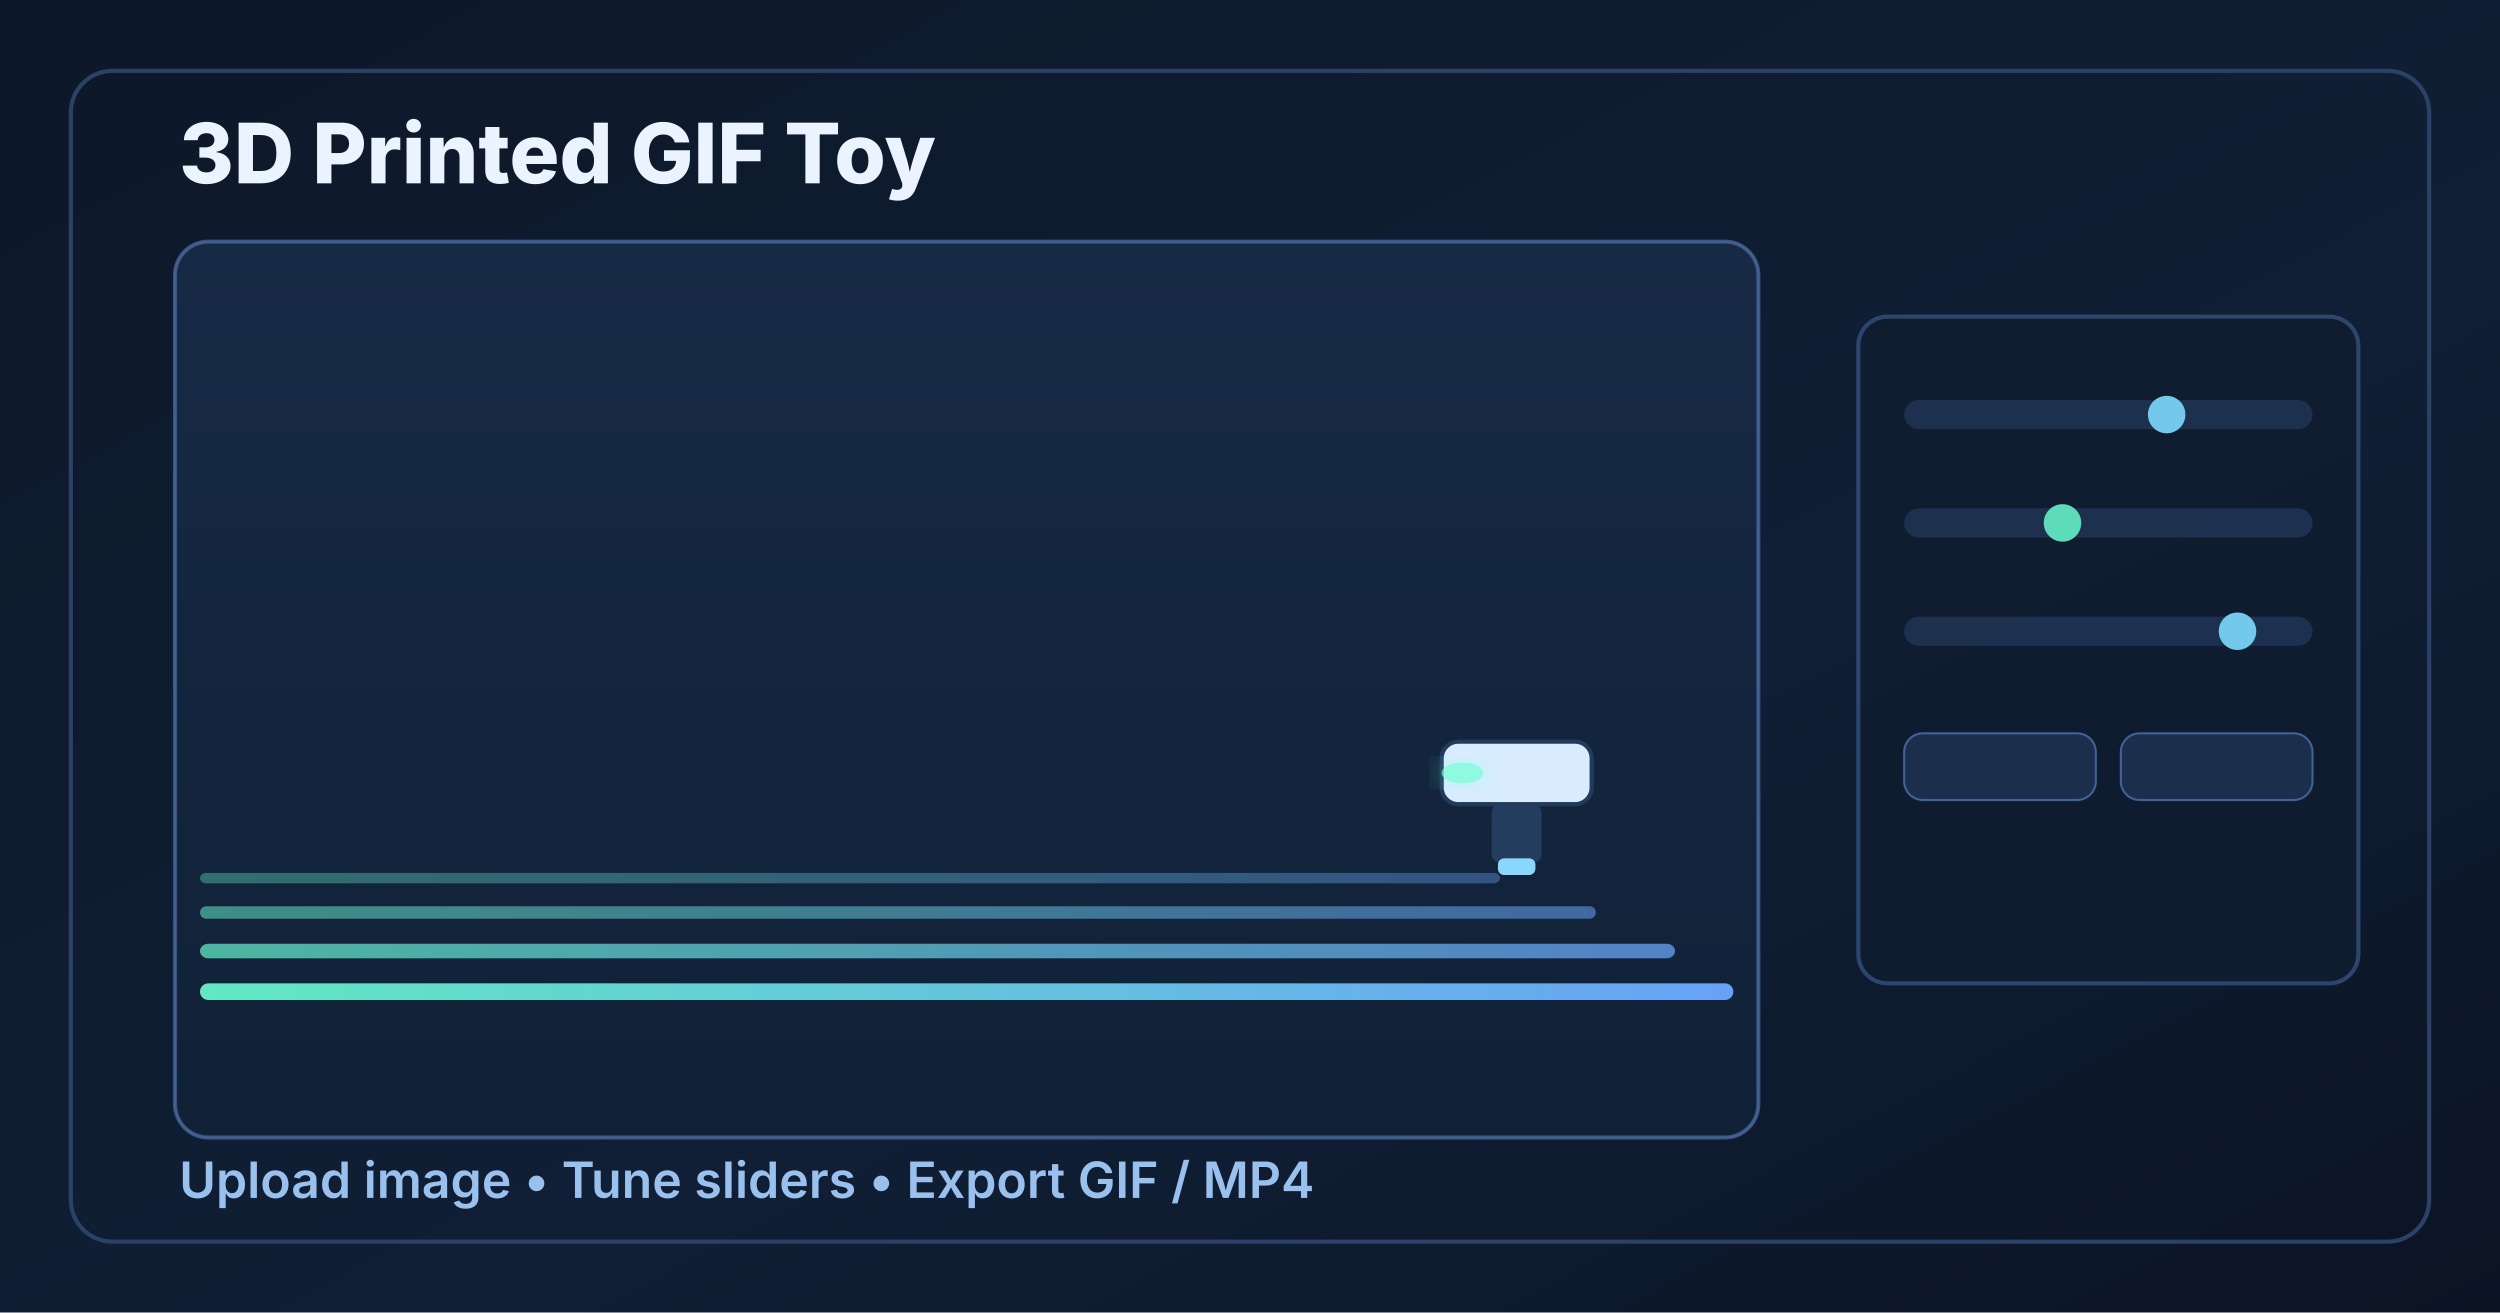
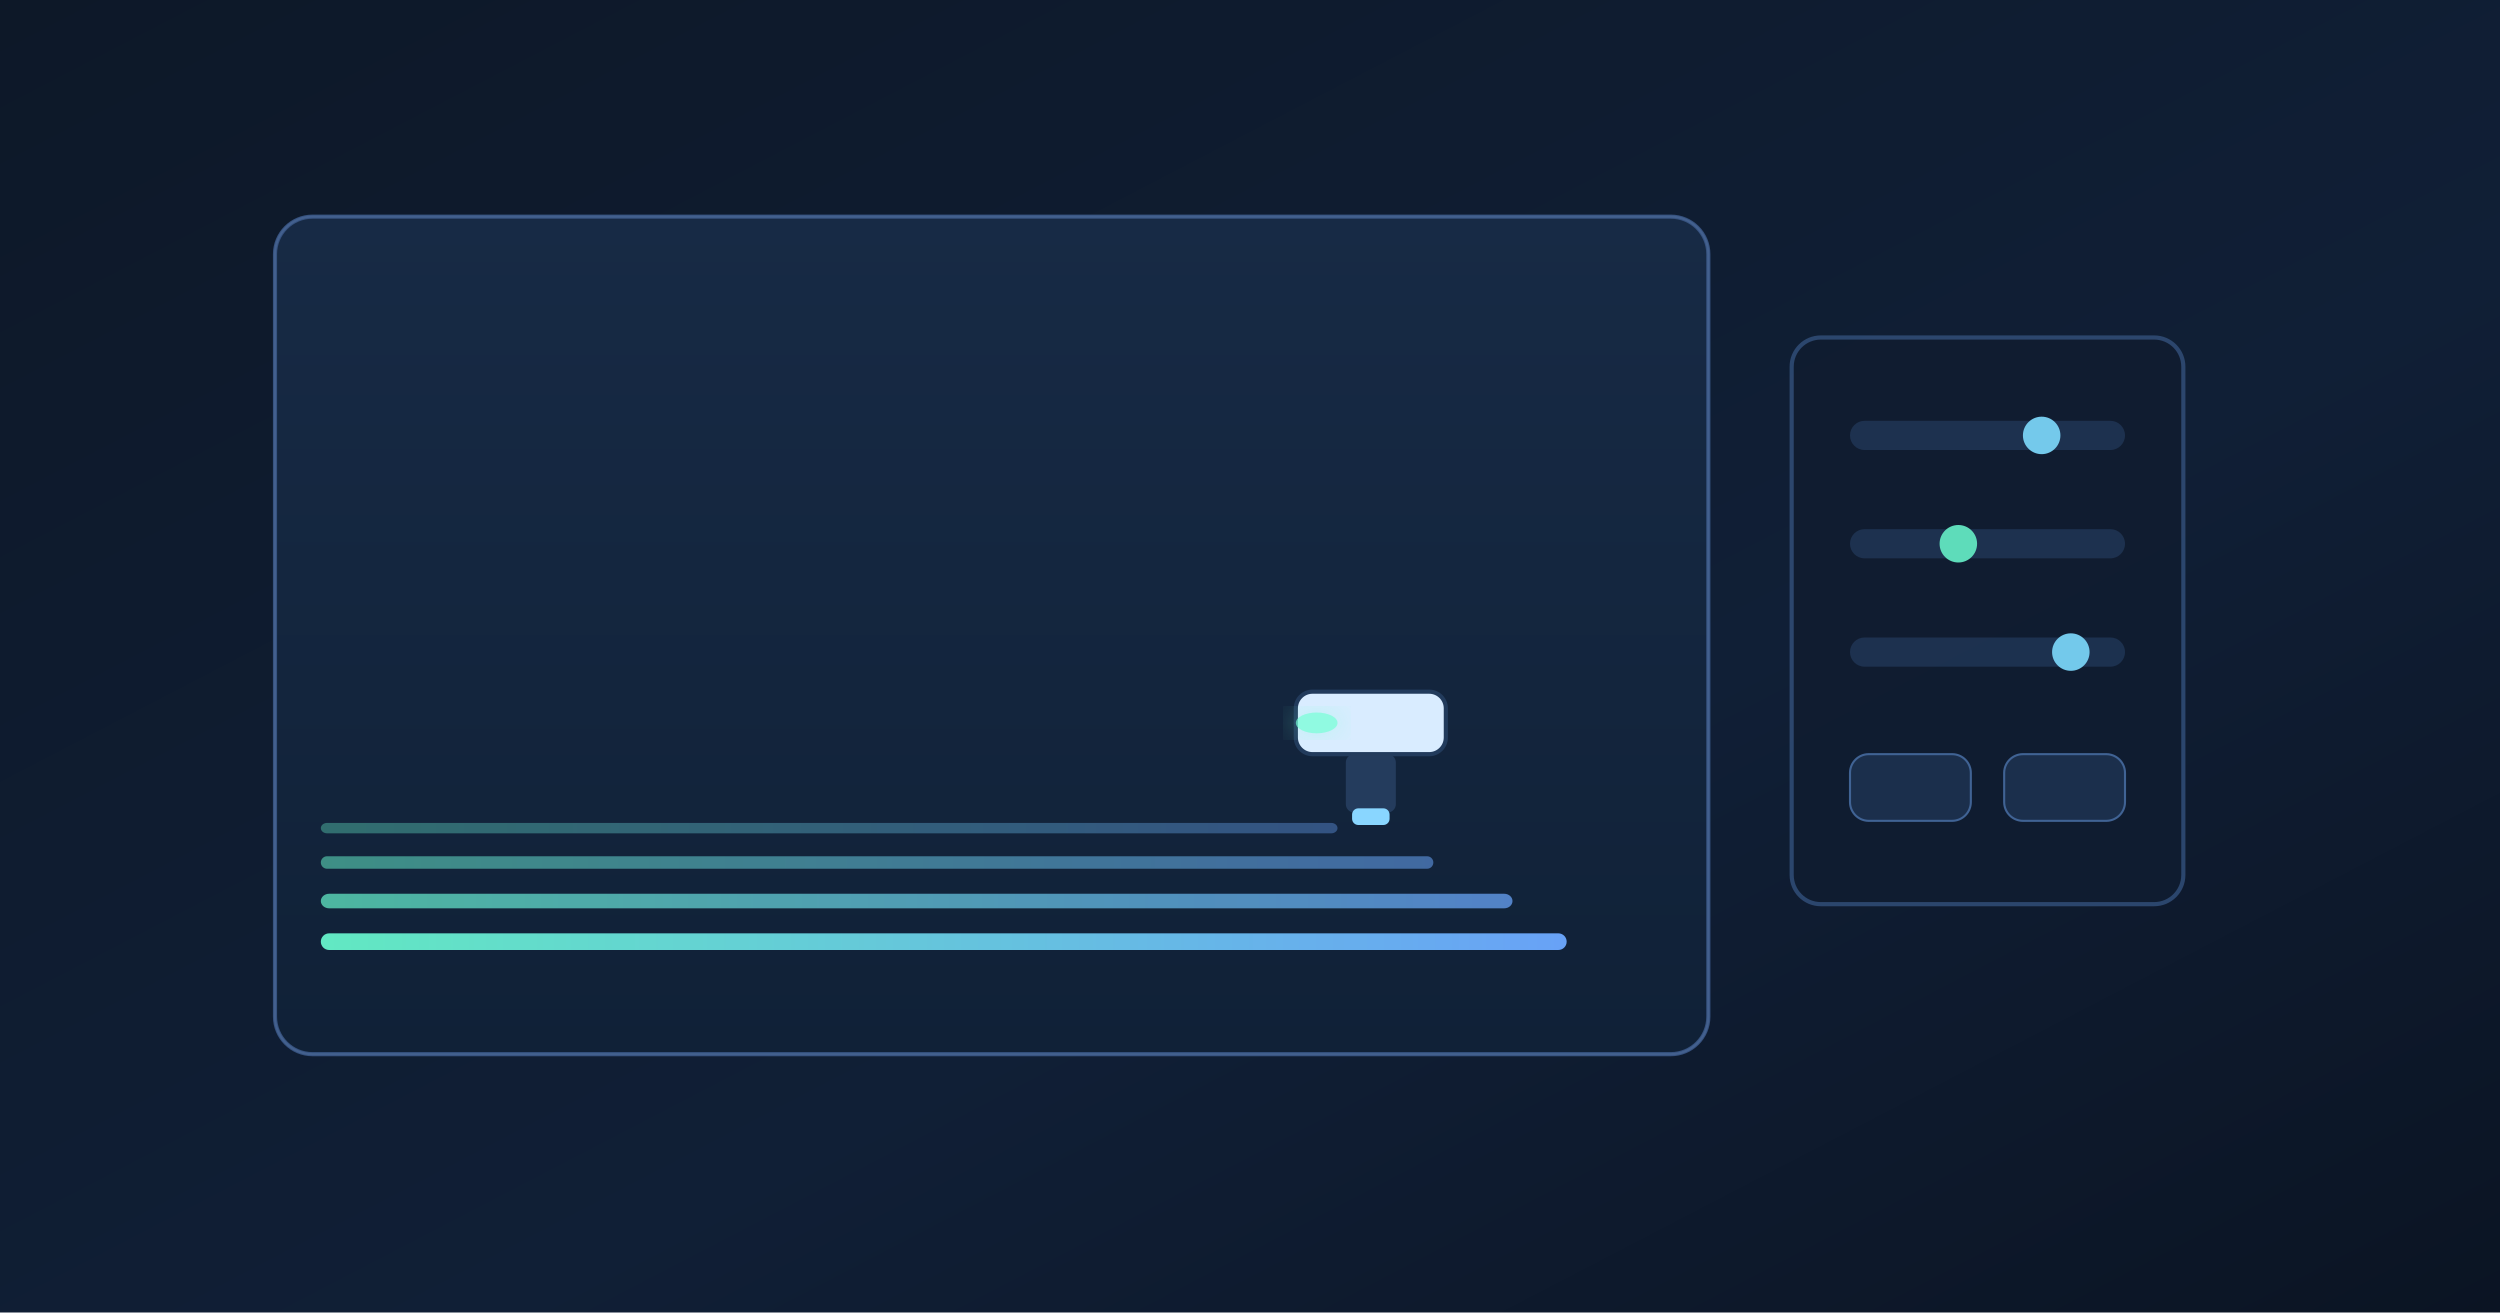
<svg xmlns="http://www.w3.org/2000/svg" width="1200" height="630" viewBox="0 0 1200 630">
  <defs>
    <linearGradient id="bg" x1="0" y1="0" x2="1" y2="1">
      <stop offset="0%" stop-color="#0d1828" />
      <stop offset="60%" stop-color="#101f36" />
      <stop offset="100%" stop-color="#0b1423" />
    </linearGradient>
    <linearGradient id="printArea" x1="0" y1="0" x2="0" y2="1">
      <stop offset="0%" stop-color="#172a45" />
      <stop offset="100%" stop-color="#102137" />
    </linearGradient>
    <linearGradient id="layer" x1="0" y1="0" x2="1" y2="0">
      <stop offset="0%" stop-color="#66f1c9" />
      <stop offset="100%" stop-color="#6ca8ff" />
    </linearGradient>
    <filter id="softGlow" x="-30%" y="-30%" width="160%" height="160%">
      <feGaussianBlur stdDeviation="9" result="b" />
      <feMerge>
        <feMergeNode in="b" />
        <feMergeNode in="SourceGraphic" />
      </feMerge>
    </filter>
  </defs>
  <rect width="1200" height="630" fill="url(#bg)" />
-   <rect x="34" y="34" width="1132" height="562" rx="20" fill="none" stroke="#2b4166" stroke-width="2" />
-   <rect x="84" y="116" width="760" height="430" rx="16" fill="url(#printArea)" stroke="#36527f" stroke-width="2" />
-   <rect x="84" y="116" width="760" height="430" rx="16" fill="none" stroke="#9ec8ff" stroke-opacity=".12" />
+   <rect x="132" y="104" width="688" height="402" rx="18" fill="url(#printArea)" stroke="#36527f" stroke-width="2" />
+   <rect x="132" y="104" width="688" height="402" rx="18" fill="none" stroke="#9ec8ff" stroke-opacity=".12" />
  <g opacity=".95">
-     <rect x="96" y="472" width="736" height="8" rx="4" fill="url(#layer)" />
-     <rect x="96" y="453" width="708" height="7" rx="4" fill="url(#layer)" opacity=".75" />
-     <rect x="96" y="435" width="670" height="6" rx="3" fill="url(#layer)" opacity=".55" />
-     <rect x="96" y="419" width="624" height="5" rx="3" fill="url(#layer)" opacity=".38" />
+     <rect x="154" y="448" width="598" height="8" rx="4" fill="url(#layer)" />
+     <rect x="154" y="429" width="572" height="7" rx="4" fill="url(#layer)" opacity=".75" />
+     <rect x="154" y="411" width="534" height="6" rx="3" fill="url(#layer)" opacity=".55" />
+     <rect x="154" y="395" width="488" height="5" rx="3" fill="url(#layer)" opacity=".38" />
  </g>
-   <g transform="translate(728 414)">
+   <g transform="translate(658 390)">
    <rect x="-36" y="-58" width="72" height="30" rx="8" fill="#d9ecff" stroke="#223b5c" stroke-width="2" />
    <rect x="-12" y="-28" width="24" height="28" rx="4" fill="#243c5d" />
    <rect x="-9" y="-2" width="18" height="8" rx="3" fill="#89d6ff" />
    <ellipse cx="-26" cy="-43" rx="10" ry="5" fill="#74ffd6" opacity=".72" filter="url(#softGlow)" />
  </g>
  <g opacity=".9">
-     <rect x="892" y="152" width="240" height="320" rx="14" fill="#101c30" stroke="#2f4a73" stroke-width="2" />
-     <rect x="914" y="192" width="196" height="14" rx="7" fill="#1e3352" />
-     <circle cx="1040" cy="199" r="9" fill="#7edbff" />
-     <rect x="914" y="244" width="196" height="14" rx="7" fill="#1e3352" />
-     <circle cx="990" cy="251" r="9" fill="#66f1c9" />
-     <rect x="914" y="296" width="196" height="14" rx="7" fill="#1e3352" />
-     <circle cx="1074" cy="303" r="9" fill="#7edbff" />
-     <rect x="914" y="352" width="92" height="32" rx="9" fill="#1d314f" stroke="#466a9f" />
-     <rect x="1018" y="352" width="92" height="32" rx="9" fill="#1d314f" stroke="#466a9f" />
+     <rect x="860" y="162" width="188" height="272" rx="14" fill="#101c30" stroke="#2f4a73" stroke-width="2" />
+     <rect x="888" y="202" width="132" height="14" rx="7" fill="#1e3352" />
+     <circle cx="980" cy="209" r="9" fill="#7edbff" />
+     <rect x="888" y="254" width="132" height="14" rx="7" fill="#1e3352" />
+     <circle cx="940" cy="261" r="9" fill="#66f1c9" />
+     <rect x="888" y="306" width="132" height="14" rx="7" fill="#1e3352" />
+     <circle cx="994" cy="313" r="9" fill="#7edbff" />
+     <rect x="888" y="362" width="58" height="32" rx="9" fill="#1d314f" stroke="#466a9f" />
+     <rect x="962" y="362" width="58" height="32" rx="9" fill="#1d314f" stroke="#466a9f" />
  </g>
-   <text x="86" y="88" fill="#eaf3ff" font-size="40" font-family="Inter, Arial, sans-serif" font-weight="800">3D Printed GIF Toy</text>
-   <text x="86" y="575" fill="#9ac0ee" font-size="24" font-family="Inter, Arial, sans-serif" font-weight="600">Upload image • Tune sliders • Export GIF / MP4</text>
</svg>
